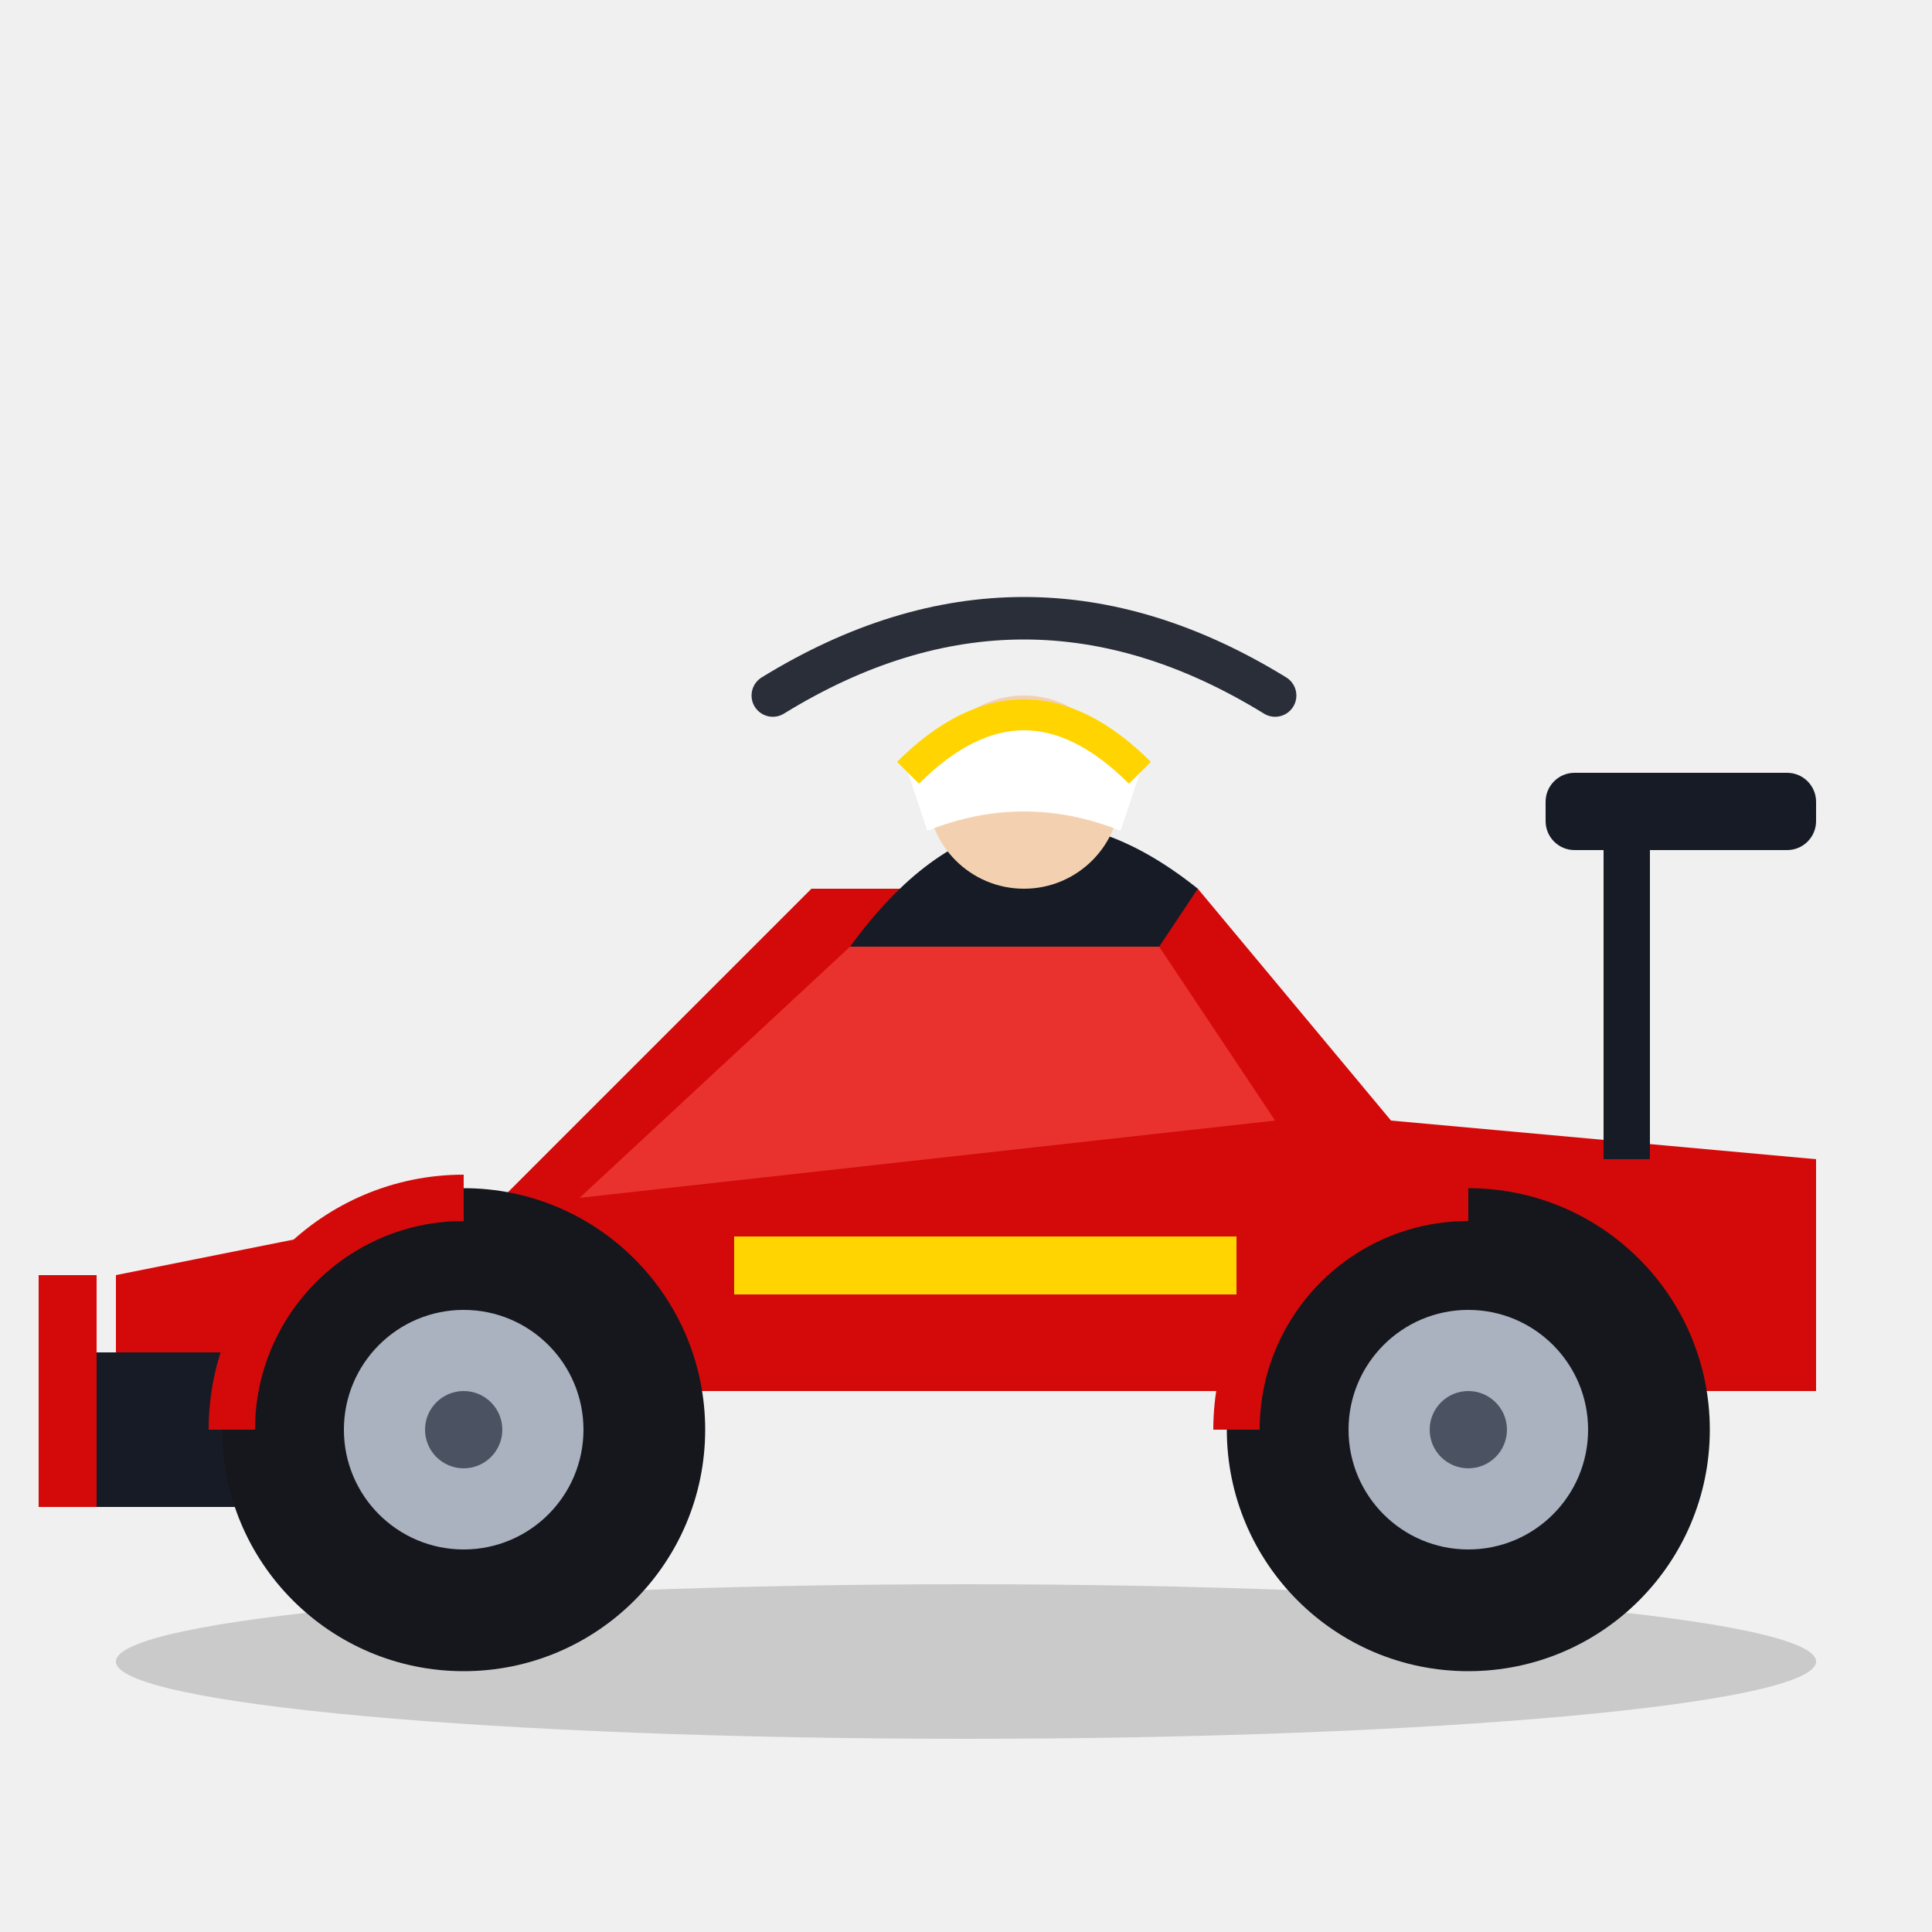
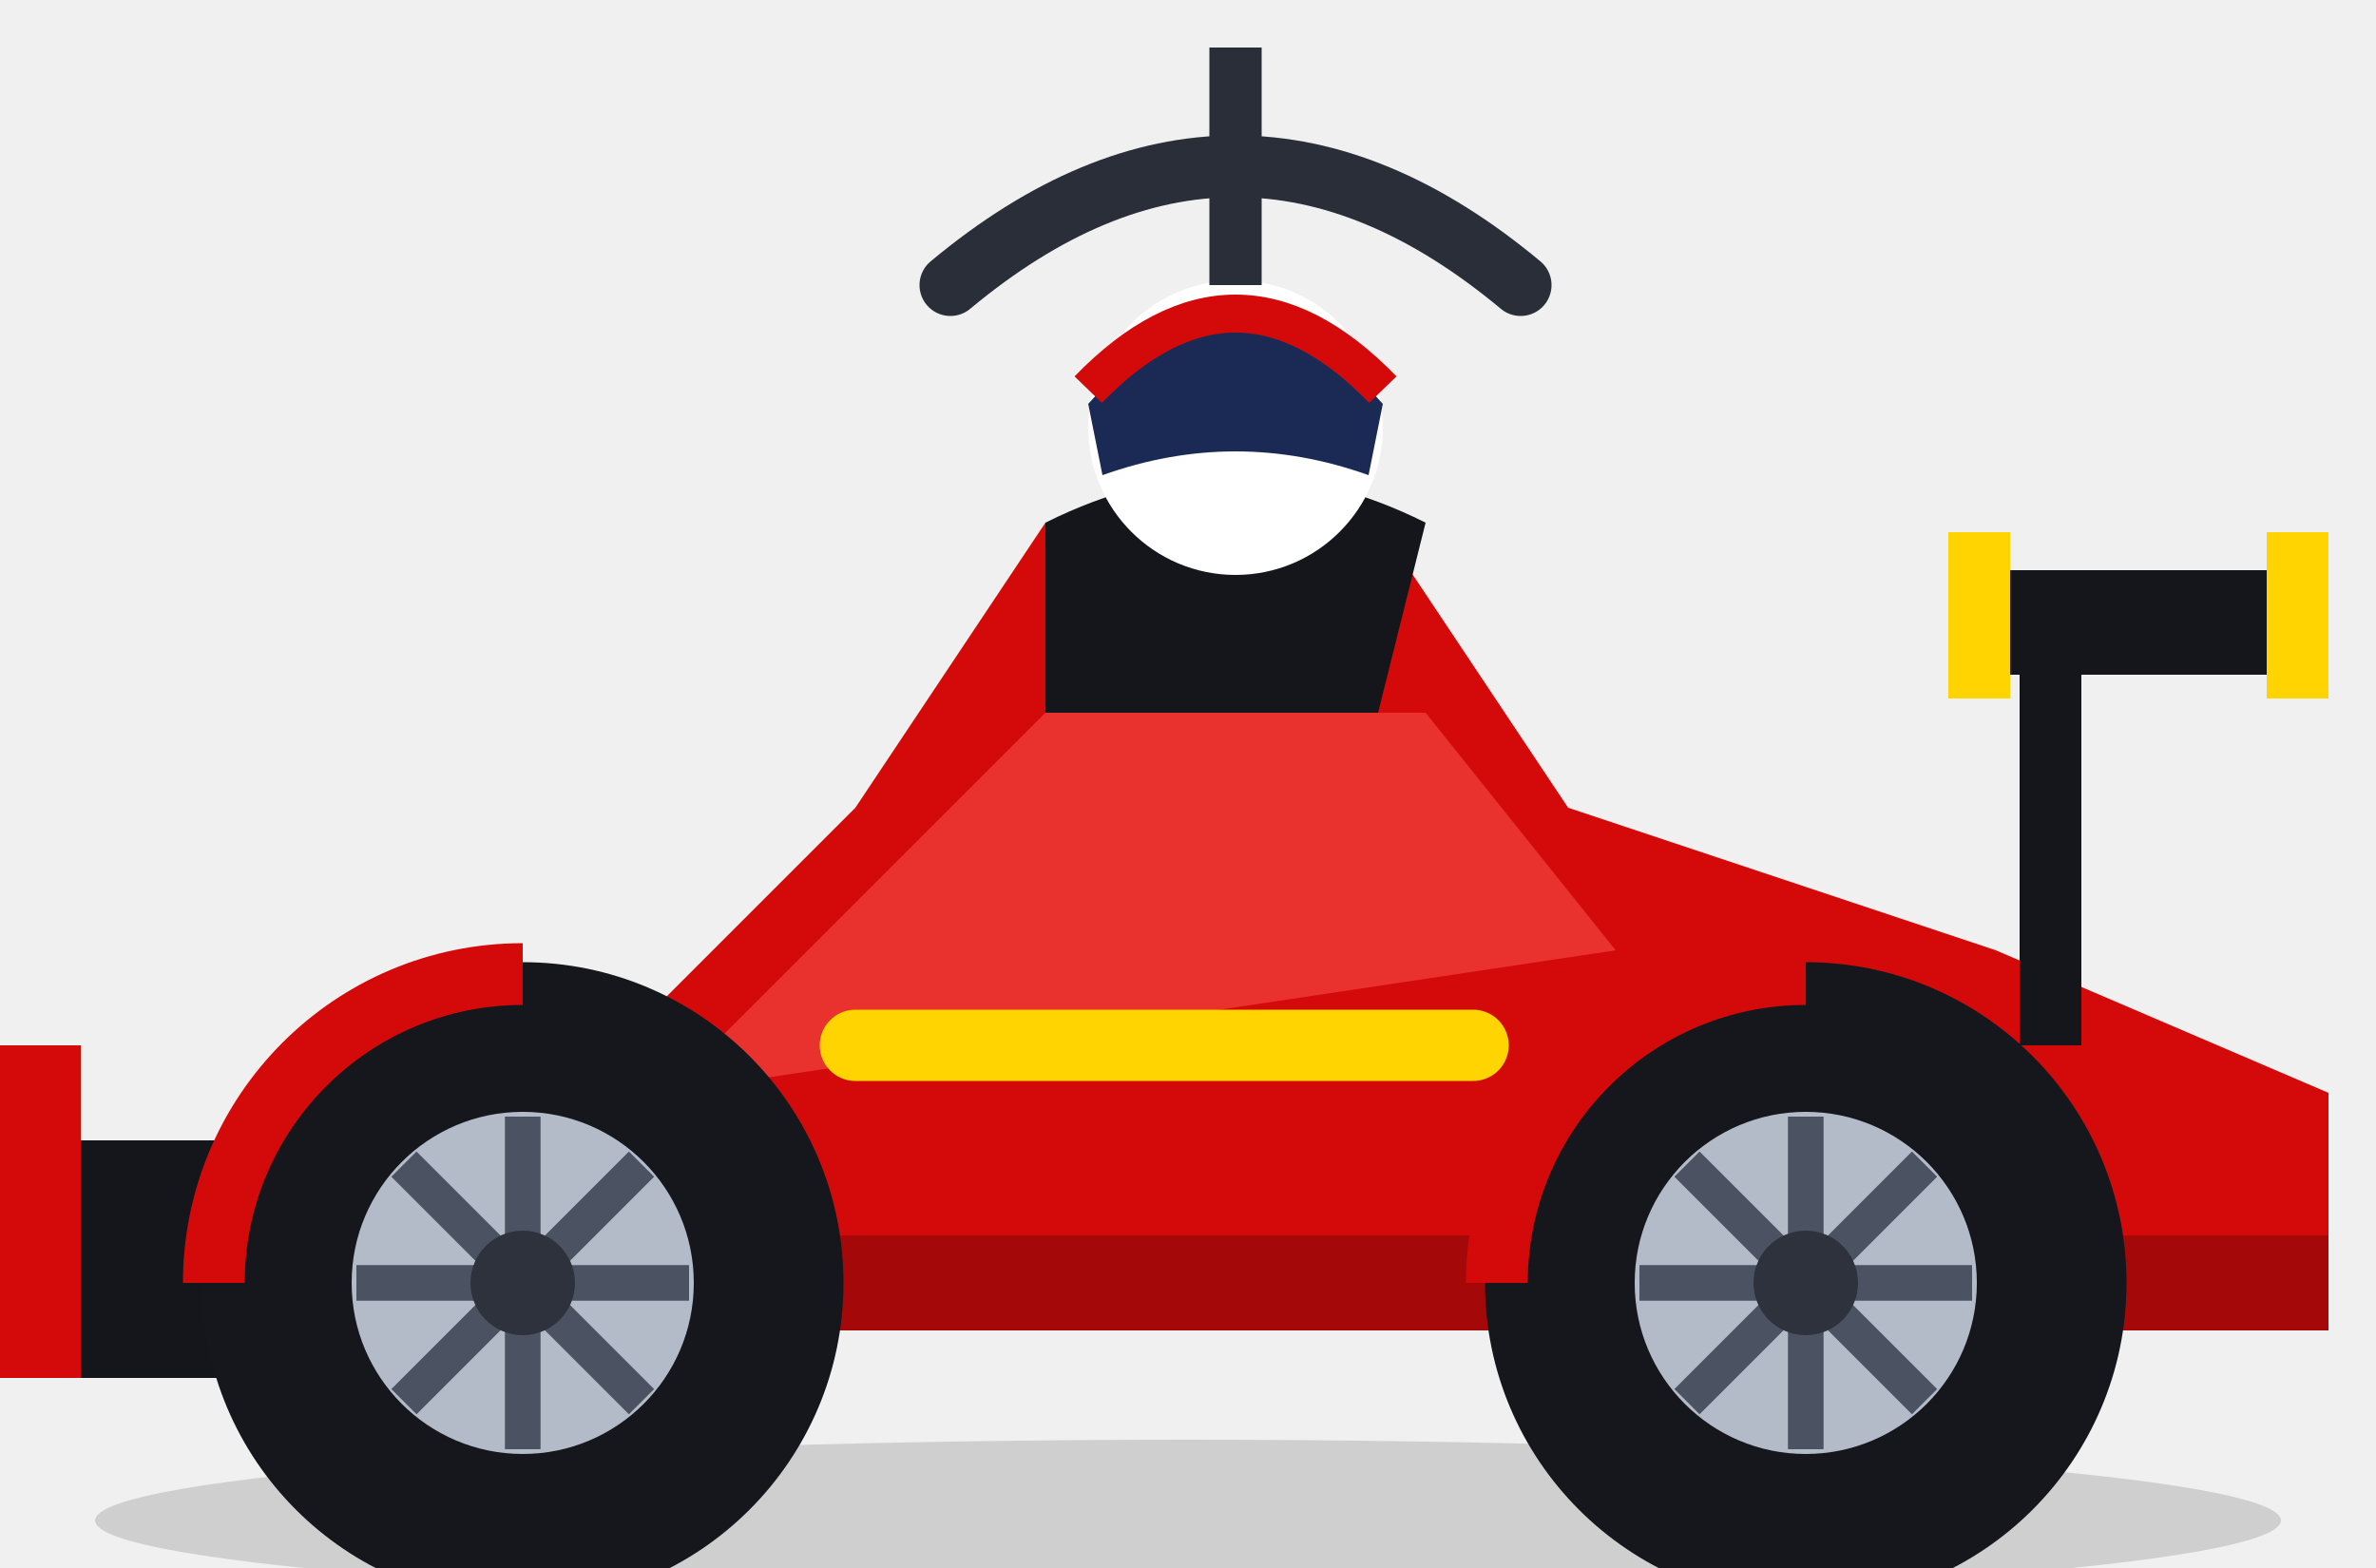
- <svg xmlns="http://www.w3.org/2000/svg" viewBox="0 0 100 100">
-   <ellipse cx="50" cy="86" rx="44" ry="4" fill="#000" opacity=".16" />
-   <path d="M6 66 L26 62 L42 46 L62 46 L72 58 L94 60 L94 72 L6 72 Z" fill="#d40a0a" />
-   <path d="M30 62 L44 49 L60 49 L66 58 L30 62 Z" fill="#e9322d" />
-   <path d="M44 49 Q52 38 62 46 L60 49 Z" fill="#171b26" />
-   <circle cx="53" cy="41" r="5" fill="#f3d1b0" />
-   <path d="M47 40 Q53 34 59 40 L58 43 Q53 41 48 43 Z" fill="#fff" />
-   <path d="M47 40 Q53 34 59 40" fill="none" stroke="#ffd400" stroke-width="1.6" />
-   <path d="M40 36 Q53 28 66 36" fill="none" stroke="#2a2e38" stroke-width="2.2" stroke-linecap="round" />
-   <rect x="80" y="40" width="14" height="4" rx="1.5" fill="#171b26" />
-   <rect x="83" y="44" width="2.4" height="16" fill="#171b26" />
-   <path d="M2 70 L2 78 L22 78 L26 70 Z" fill="#171b26" />
-   <rect x="2" y="66" width="3" height="12" fill="#d40a0a" />
-   <rect x="38" y="64" width="26" height="3" fill="#ffd400" />
-   <circle cx="24" cy="74" r="12.5" fill="#15171c" />
-   <circle cx="24" cy="74" r="6.2" fill="#aab1bf" />
-   <circle cx="24" cy="74" r="2" fill="#4b5262" />
-   <circle cx="76" cy="74" r="12.5" fill="#15171c" />
-   <circle cx="76" cy="74" r="6.2" fill="#aab1bf" />
-   <circle cx="76" cy="74" r="2" fill="#4b5262" />
-   <path d="M12 74 A12 12 0 0 1 24 62" fill="none" stroke="#d40a0a" stroke-width="2.4" />
-   <path d="M64 74 A12 12 0 0 1 76 62" fill="none" stroke="#d40a0a" stroke-width="2.4" />
+ <svg xmlns="http://www.w3.org/2000/svg" viewBox="0 22 100 66">
+   <style>.rod{transform-box:fill-box;transform-origin:center;animation:g .45s linear infinite}@keyframes g{to{transform:rotate(360deg)}}.car{animation:q .32s ease-in-out infinite alternate}@keyframes q{from{transform:translateY(0)}to{transform:translateY(-1.4px)}}</style>
+   <ellipse cx="50" cy="86" rx="46" ry="3.4" fill="#000" opacity=".14" />
+   <g class="car">
+     <path d="M4 74 L22 70 L36 56 L44 44 L58 44 L66 56 L84 62 L98 68 L98 76 L4 76 Z" fill="#d40a0a" />
+     <path d="M28 68 L44 52 L60 52 L68 62 L28 68 Z" fill="#e9322d" />
+     <path d="M4 74 L98 74 L98 78 L4 78 Z" fill="#a50808" />
+     <path d="M36 66 L62 66" stroke="#ffd400" stroke-width="3" stroke-linecap="round" />
+     <path d="M44 52 L44 44 Q52 40 60 44 L58 52 Z" fill="#14161c" />
+     <circle cx="52" cy="40" r="6.2" fill="#fff" />
+     <path d="M45.8 39 Q52 32 58.2 39 L57.6 42 Q52 40 46.4 42 Z" fill="#1b2a55" />
+     <path d="M45.8 38.4 Q52 32 58.2 38.4" fill="none" stroke="#d40a0a" stroke-width="1.6" />
+     <path d="M40 34 Q52 24 64 34" fill="none" stroke="#2a2e38" stroke-width="2.6" stroke-linecap="round" />
+     <path d="M52 24 L52 34" stroke="#2a2e38" stroke-width="2.2" />
+     <rect x="82" y="46" width="16" height="4.4" rx="1.6" fill="#14161c" />
+     <rect x="85" y="50" width="2.6" height="16" fill="#14161c" />
+     <rect x="82" y="44.4" width="2.6" height="7" fill="#ffd400" />
+     <rect x="95.4" y="44.4" width="2.6" height="7" fill="#ffd400" />
+     <path d="M0 70 L0 80 L18 80 L24 70 Z" fill="#14161c" />
+     <rect x="0" y="66" width="3.4" height="14" fill="#d40a0a" />
+   </g>
+   <g>
+     <circle cx="22" cy="76" r="13.5" fill="#15171c" />
+     <g class="rod">
+       <circle cx="22" cy="76" r="7.2" fill="#b4bbc8" />
+       <path d="M22 69 V83 M15 76 H29 M17 71 L27 81 M27 71 L17 81" stroke="#4b5262" stroke-width="1.5" />
+     </g>
+     <circle cx="22" cy="76" r="2.2" fill="#2d323d" />
+     <path d="M9 76 A13 13 0 0 1 22 63" fill="none" stroke="#d40a0a" stroke-width="2.6" />
+     <circle cx="76" cy="76" r="13.5" fill="#15171c" />
+     <g class="rod">
+       <circle cx="76" cy="76" r="7.2" fill="#b4bbc8" />
+       <path d="M76 69 V83 M69 76 H83 M71 71 L81 81 M81 71 L71 81" stroke="#4b5262" stroke-width="1.5" />
+     </g>
+     <circle cx="76" cy="76" r="2.2" fill="#2d323d" />
+     <path d="M63 76 A13 13 0 0 1 76 63" fill="none" stroke="#d40a0a" stroke-width="2.6" />
+   </g>
</svg>
